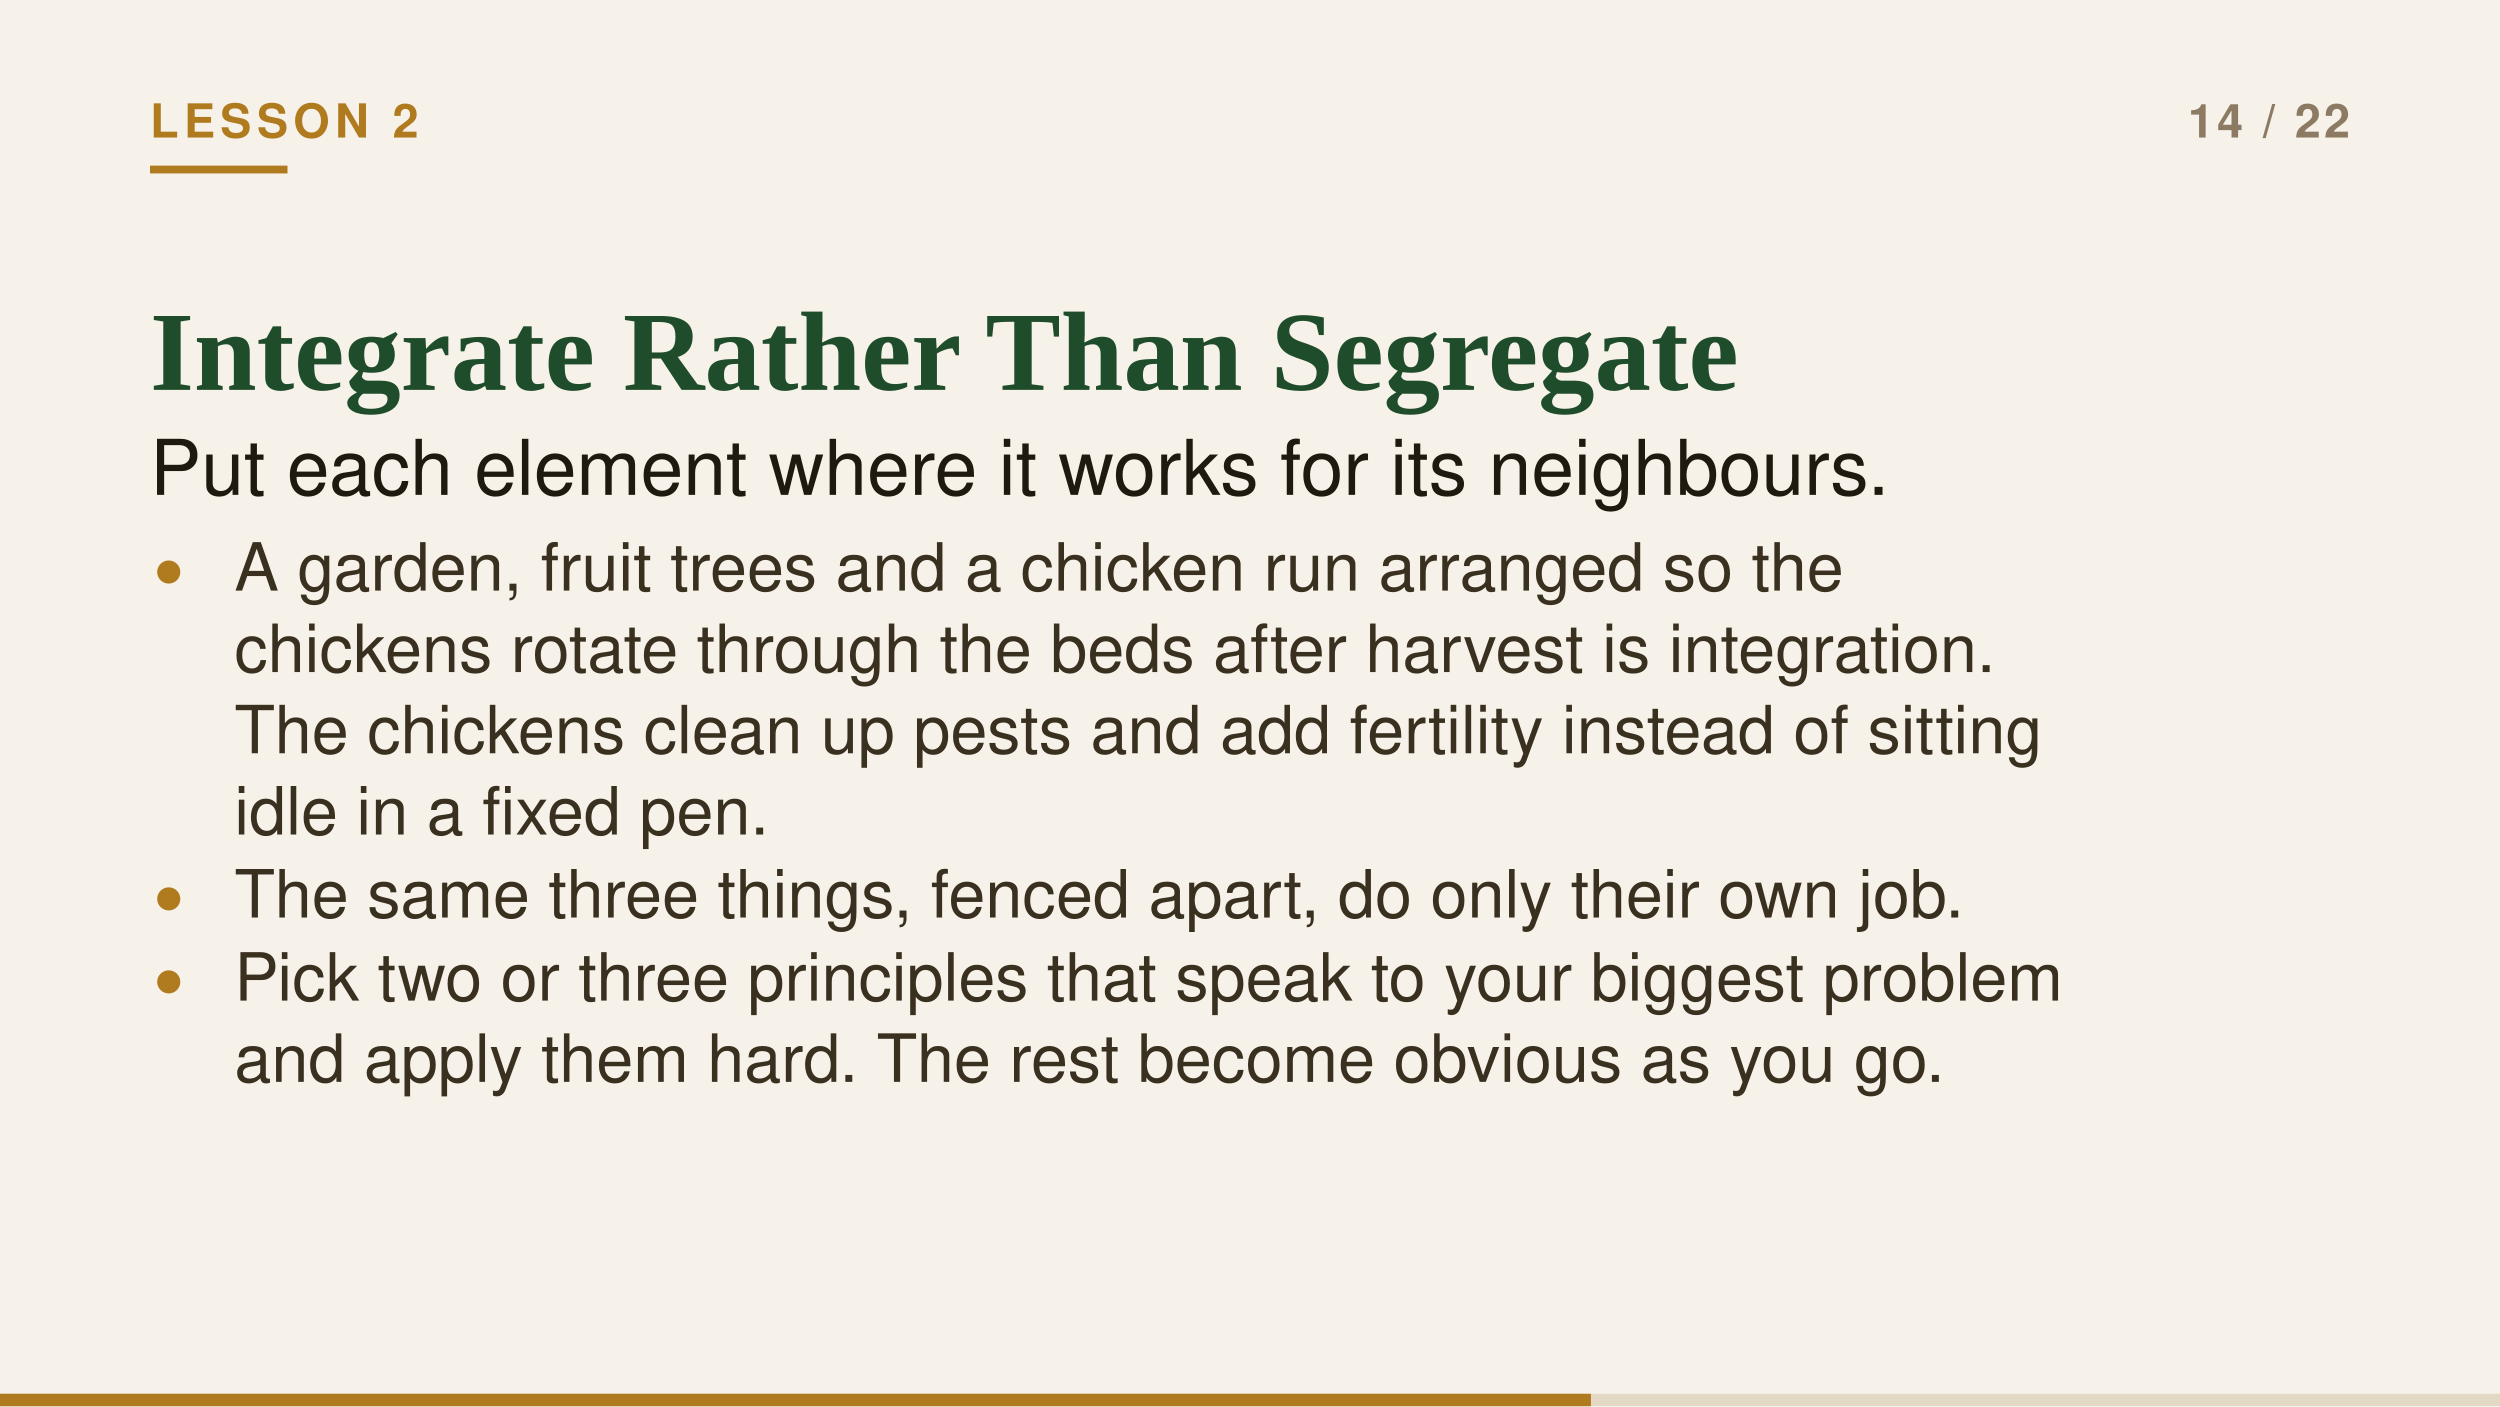
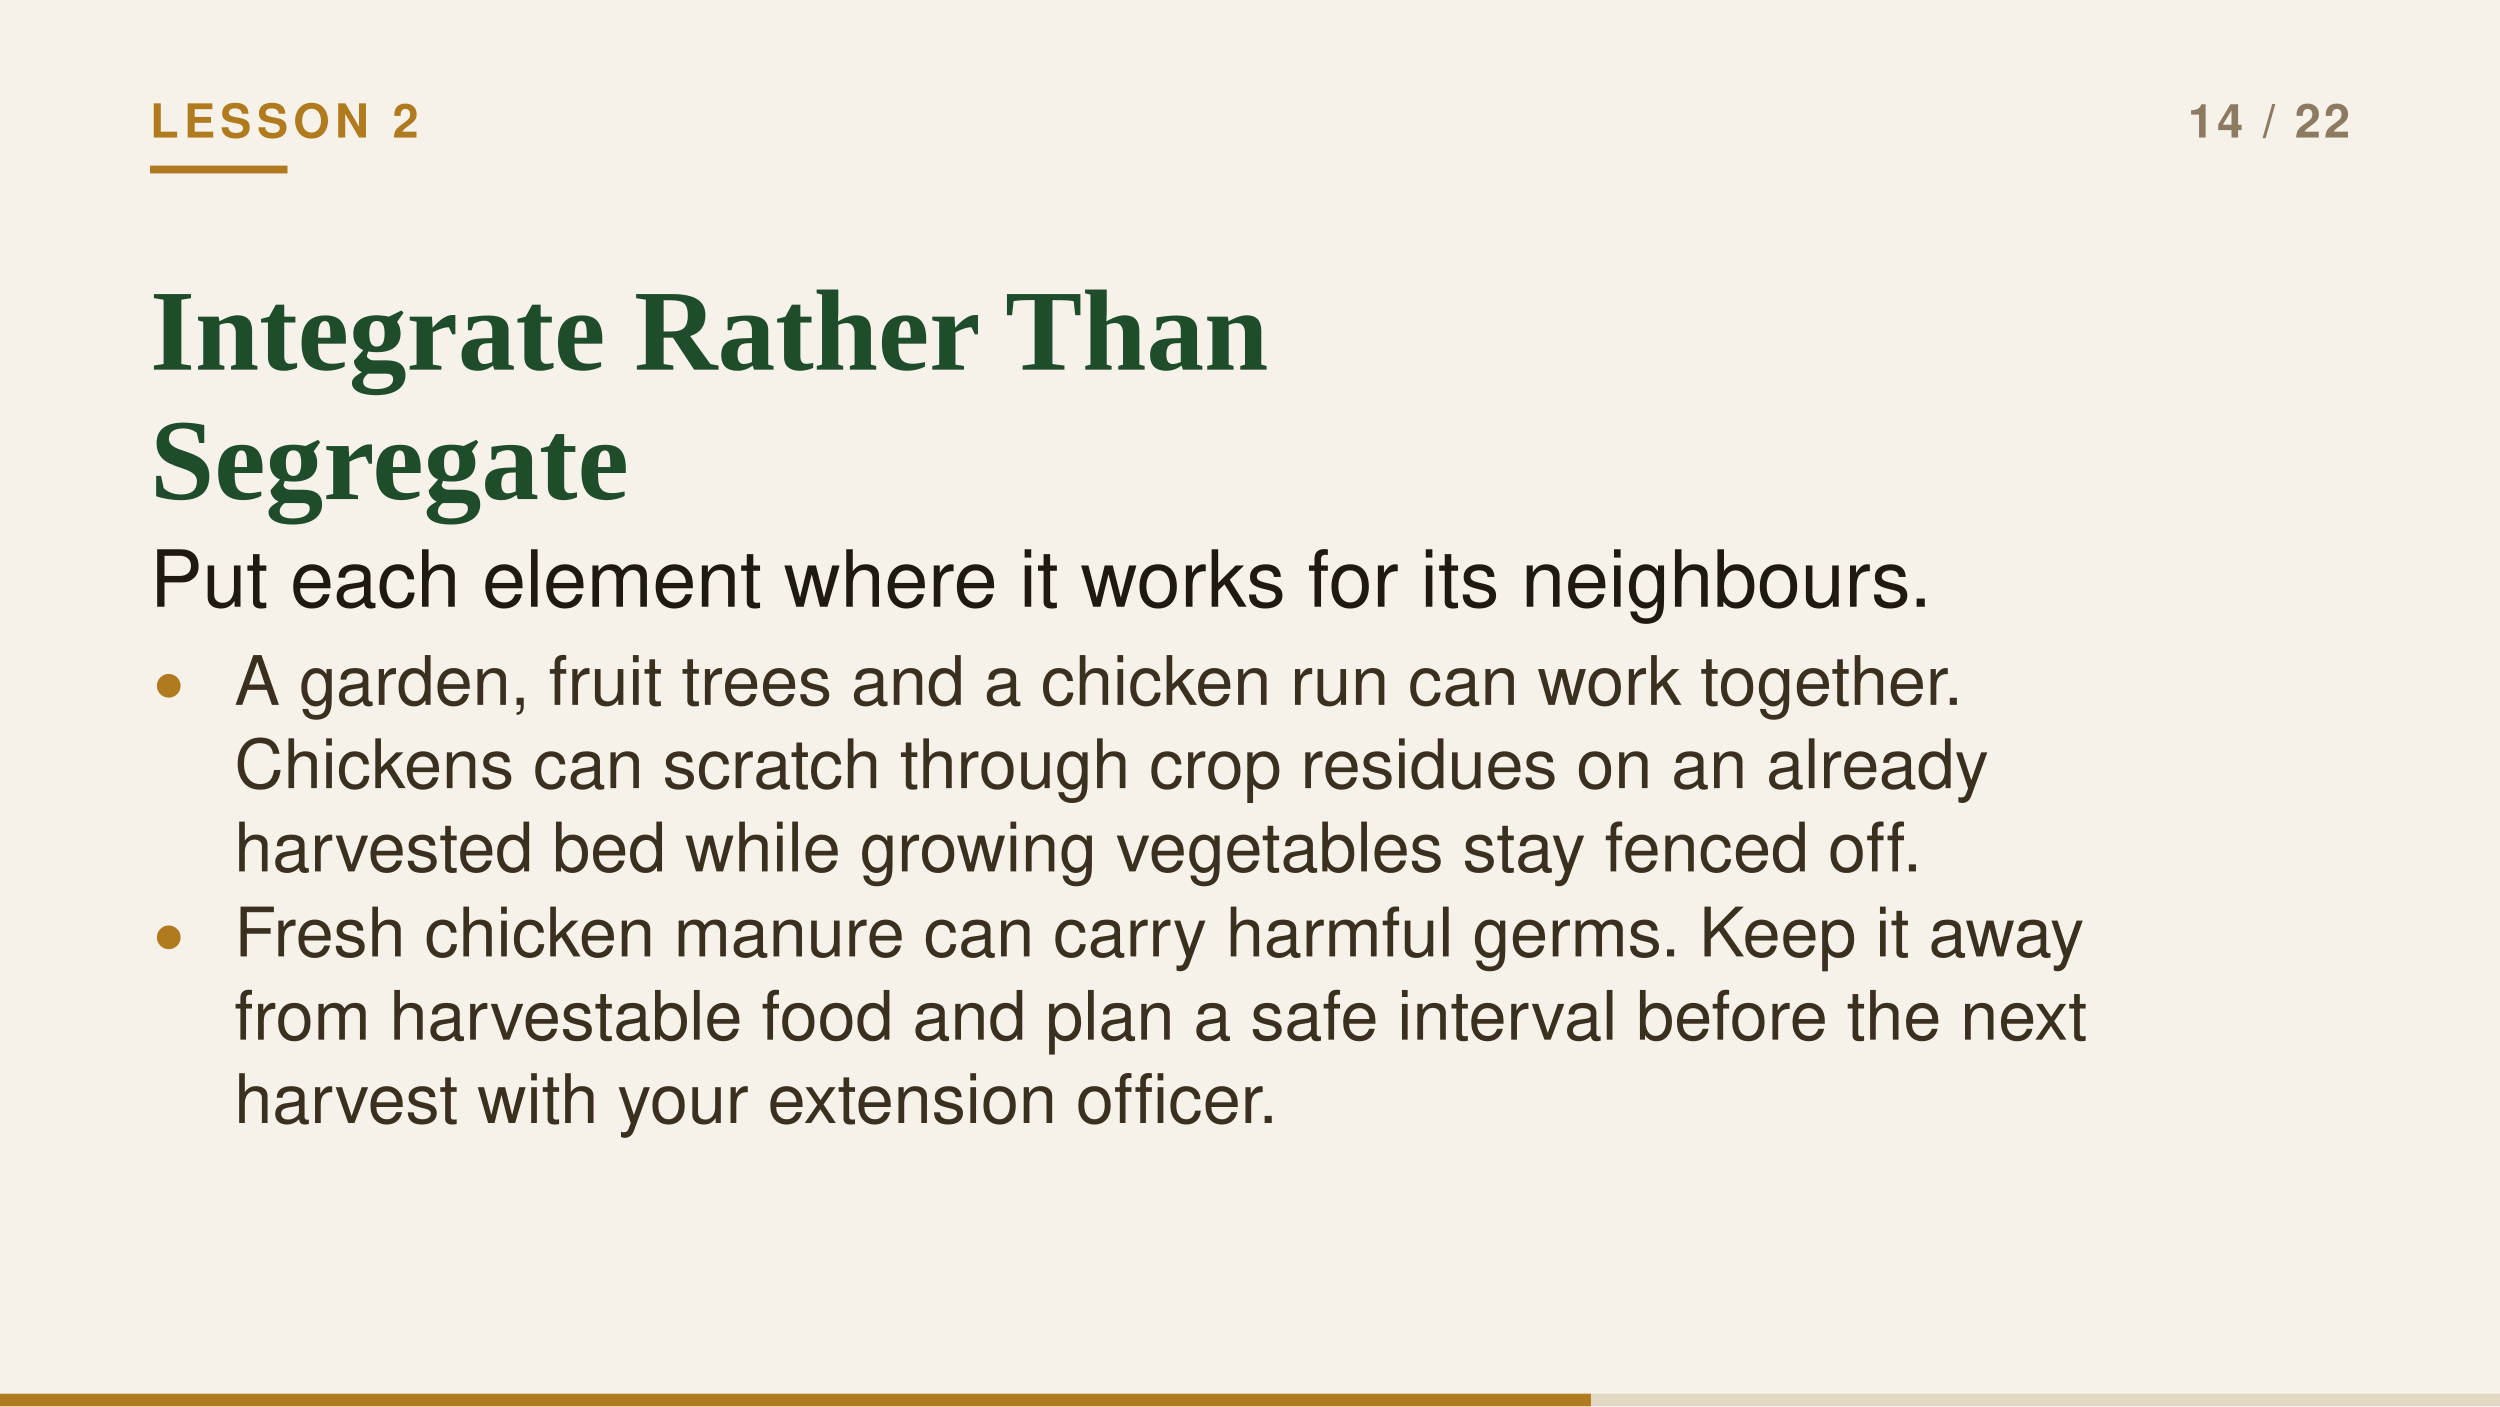
<svg xmlns="http://www.w3.org/2000/svg" viewBox="0 0 1600 900" width="1600" height="900">
  <style>.eye{font:700 30px 'Helvetica Neue',Helvetica,Arial,'Liberation Sans',sans-serif;letter-spacing:3.4px}.num{text-anchor:end;letter-spacing:2px}.hero{font:700 132px Georgia,'Iowan Old Style','Times New Roman',serif}.tag{font:italic 400 58px Georgia,'Iowan Old Style','Times New Roman',serif}.title{font-family:Georgia,'Iowan Old Style','Times New Roman',serif;font-weight:700}.lead{font-family:'Helvetica Neue',Helvetica,Arial,'Liberation Sans',sans-serif;font-weight:400}.point{font-family:'Helvetica Neue',Helvetica,Arial,'Liberation Sans',sans-serif;font-weight:400}.q{font:italic 400 46px Georgia,'Iowan Old Style','Times New Roman',serif}</style>
  <rect width="1600" height="900" fill="#F7F2E9" />
  <text class="eye" font-size="30" x="96" y="88" fill="#B07A1E">LESSON 2</text>
  <text class="eye num" x="1504" y="88" fill="#8C7A62">14 / 22</text>
  <rect x="96" y="106" width="88" height="5" fill="#B07A1E" />
-   <text class="title" font-size="72.2" fill="#1F4D2B">
-     <tspan x="96" y="249.5">Integrate Rather Than Segregate</tspan>
+   <text class="title" font-size="73.9" fill="#1F4D2B">
+     <tspan x="96" y="236.6">Integrate Rather Than</tspan>
+     <tspan x="96" y="319.4">Segregate</tspan>
  </text>
-   <text class="lead" font-size="49.2" fill="#20190F">
-     <tspan x="96" y="316.7">Put each element where it works for its neighbours.</tspan>
+   <text class="lead" font-size="50.4" fill="#20190F">
+     <tspan x="96" y="388.3">Put each element where it works for its neighbours.</tspan>
  </text>
-   <circle cx="108" cy="366.1" r="7.4" fill="#B07A1E" />
-   <text class="point" font-size="42.6" fill="#3A3020">
-     <tspan x="150" y="378">A garden, fruit trees and a chicken run arranged so the</tspan>
-     <tspan x="150" y="430.1">chickens rotate through the beds after harvest is integration.</tspan>
-     <tspan x="150" y="482.1">The chickens clean up pests and add fertility instead of sitting</tspan>
-     <tspan x="150" y="534.1">idle in a fixed pen.</tspan>
+   <circle cx="108" cy="438.9" r="7.6" fill="#B07A1E" />
+   <text class="point" font-size="43.7" fill="#3A3020">
+     <tspan x="150" y="451.1">A garden, fruit trees and a chicken run can work together.</tspan>
+     <tspan x="150" y="504.4">Chickens can scratch through crop residues on an already</tspan>
+     <tspan x="150" y="557.7">harvested bed while growing vegetables stay fenced off.</tspan>
  </text>
-   <circle cx="108" cy="575.3" r="7.4" fill="#B07A1E" />
-   <text class="point" font-size="42.6" fill="#3A3020">
-     <tspan x="150" y="587.2">The same three things, fenced apart, do only their own job.</tspan>
-   </text>
-   <circle cx="108" cy="628.4" r="7.4" fill="#B07A1E" />
-   <text class="point" font-size="42.6" fill="#3A3020">
-     <tspan x="150" y="640.4">Pick two or three principles that speak to your biggest problem</tspan>
-     <tspan x="150" y="692.4">and apply them hard. The rest become obvious as you go.</tspan>
+   <circle cx="108" cy="599.9" r="7.6" fill="#B07A1E" />
+   <text class="point" font-size="43.7" fill="#3A3020">
+     <tspan x="150" y="612.1">Fresh chicken manure can carry harmful germs. Keep it away</tspan>
+     <tspan x="150" y="665.4">from harvestable food and plan a safe interval before the next</tspan>
+     <tspan x="150" y="718.7">harvest with your extension officer.</tspan>
  </text>
  <rect x="0" y="892" width="1600" height="8" fill="#E2D8C4" />
  <rect x="0" y="892" width="1018.2" height="8" fill="#B07A1E" />
</svg>
